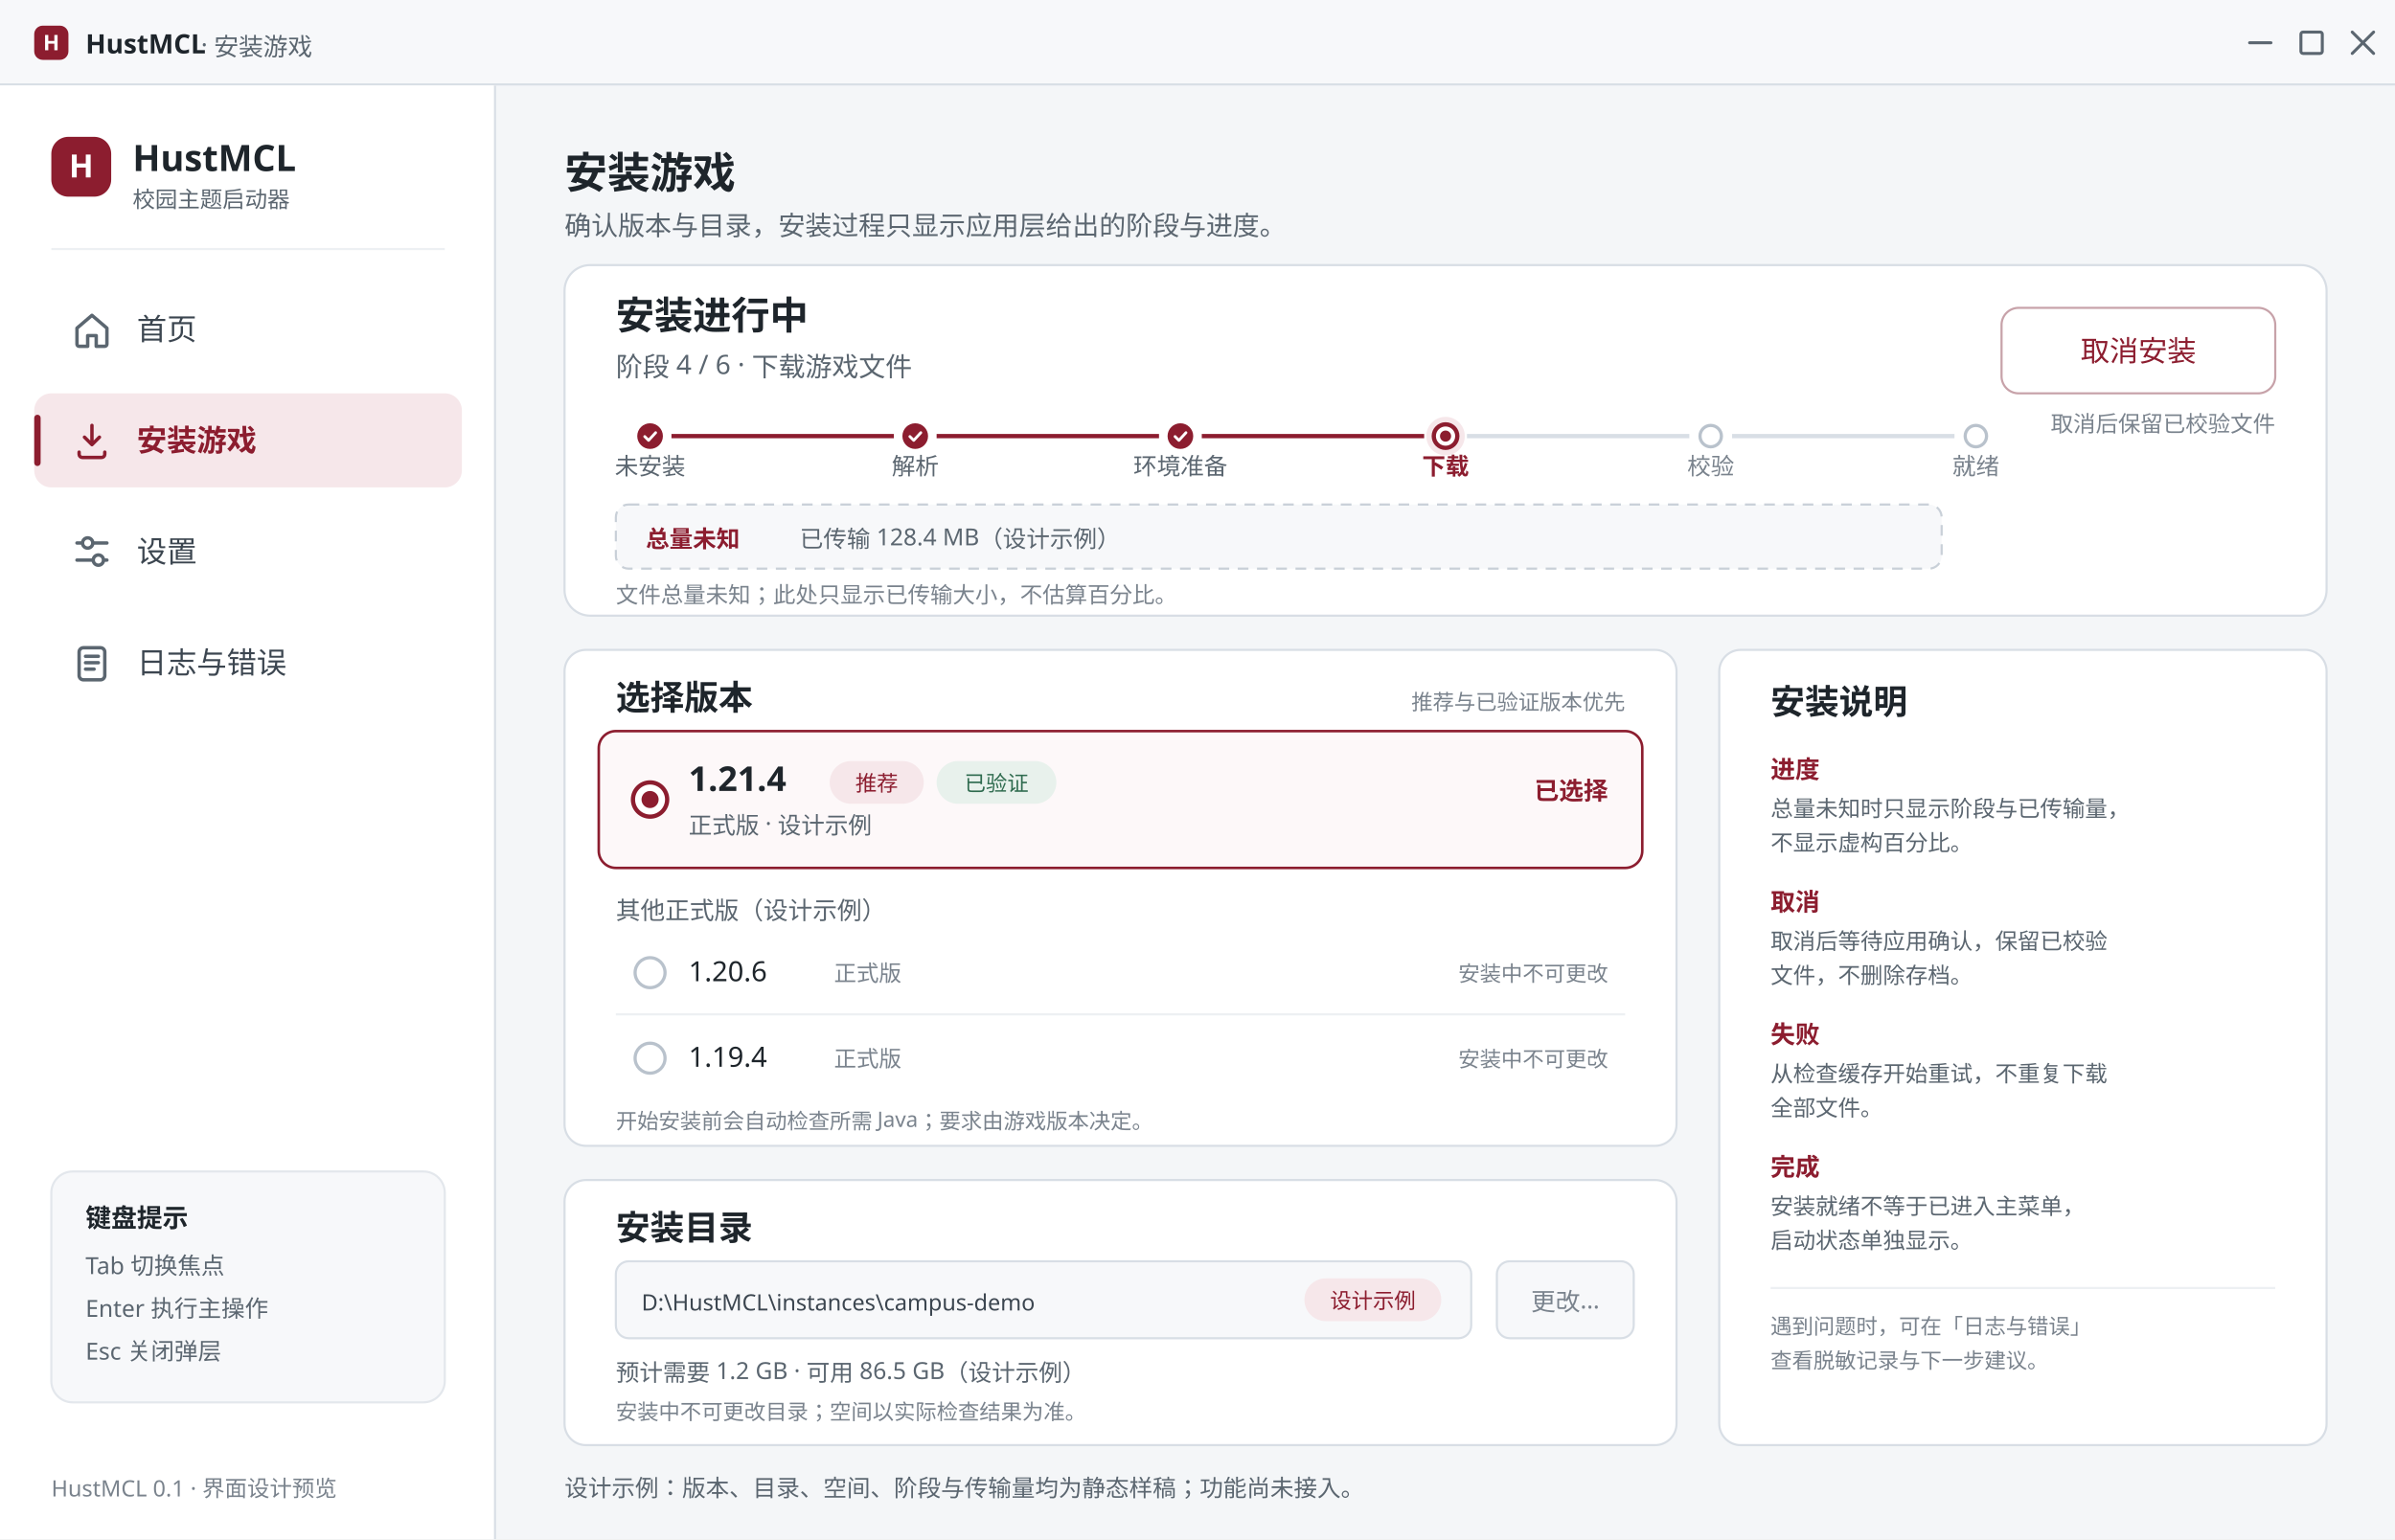
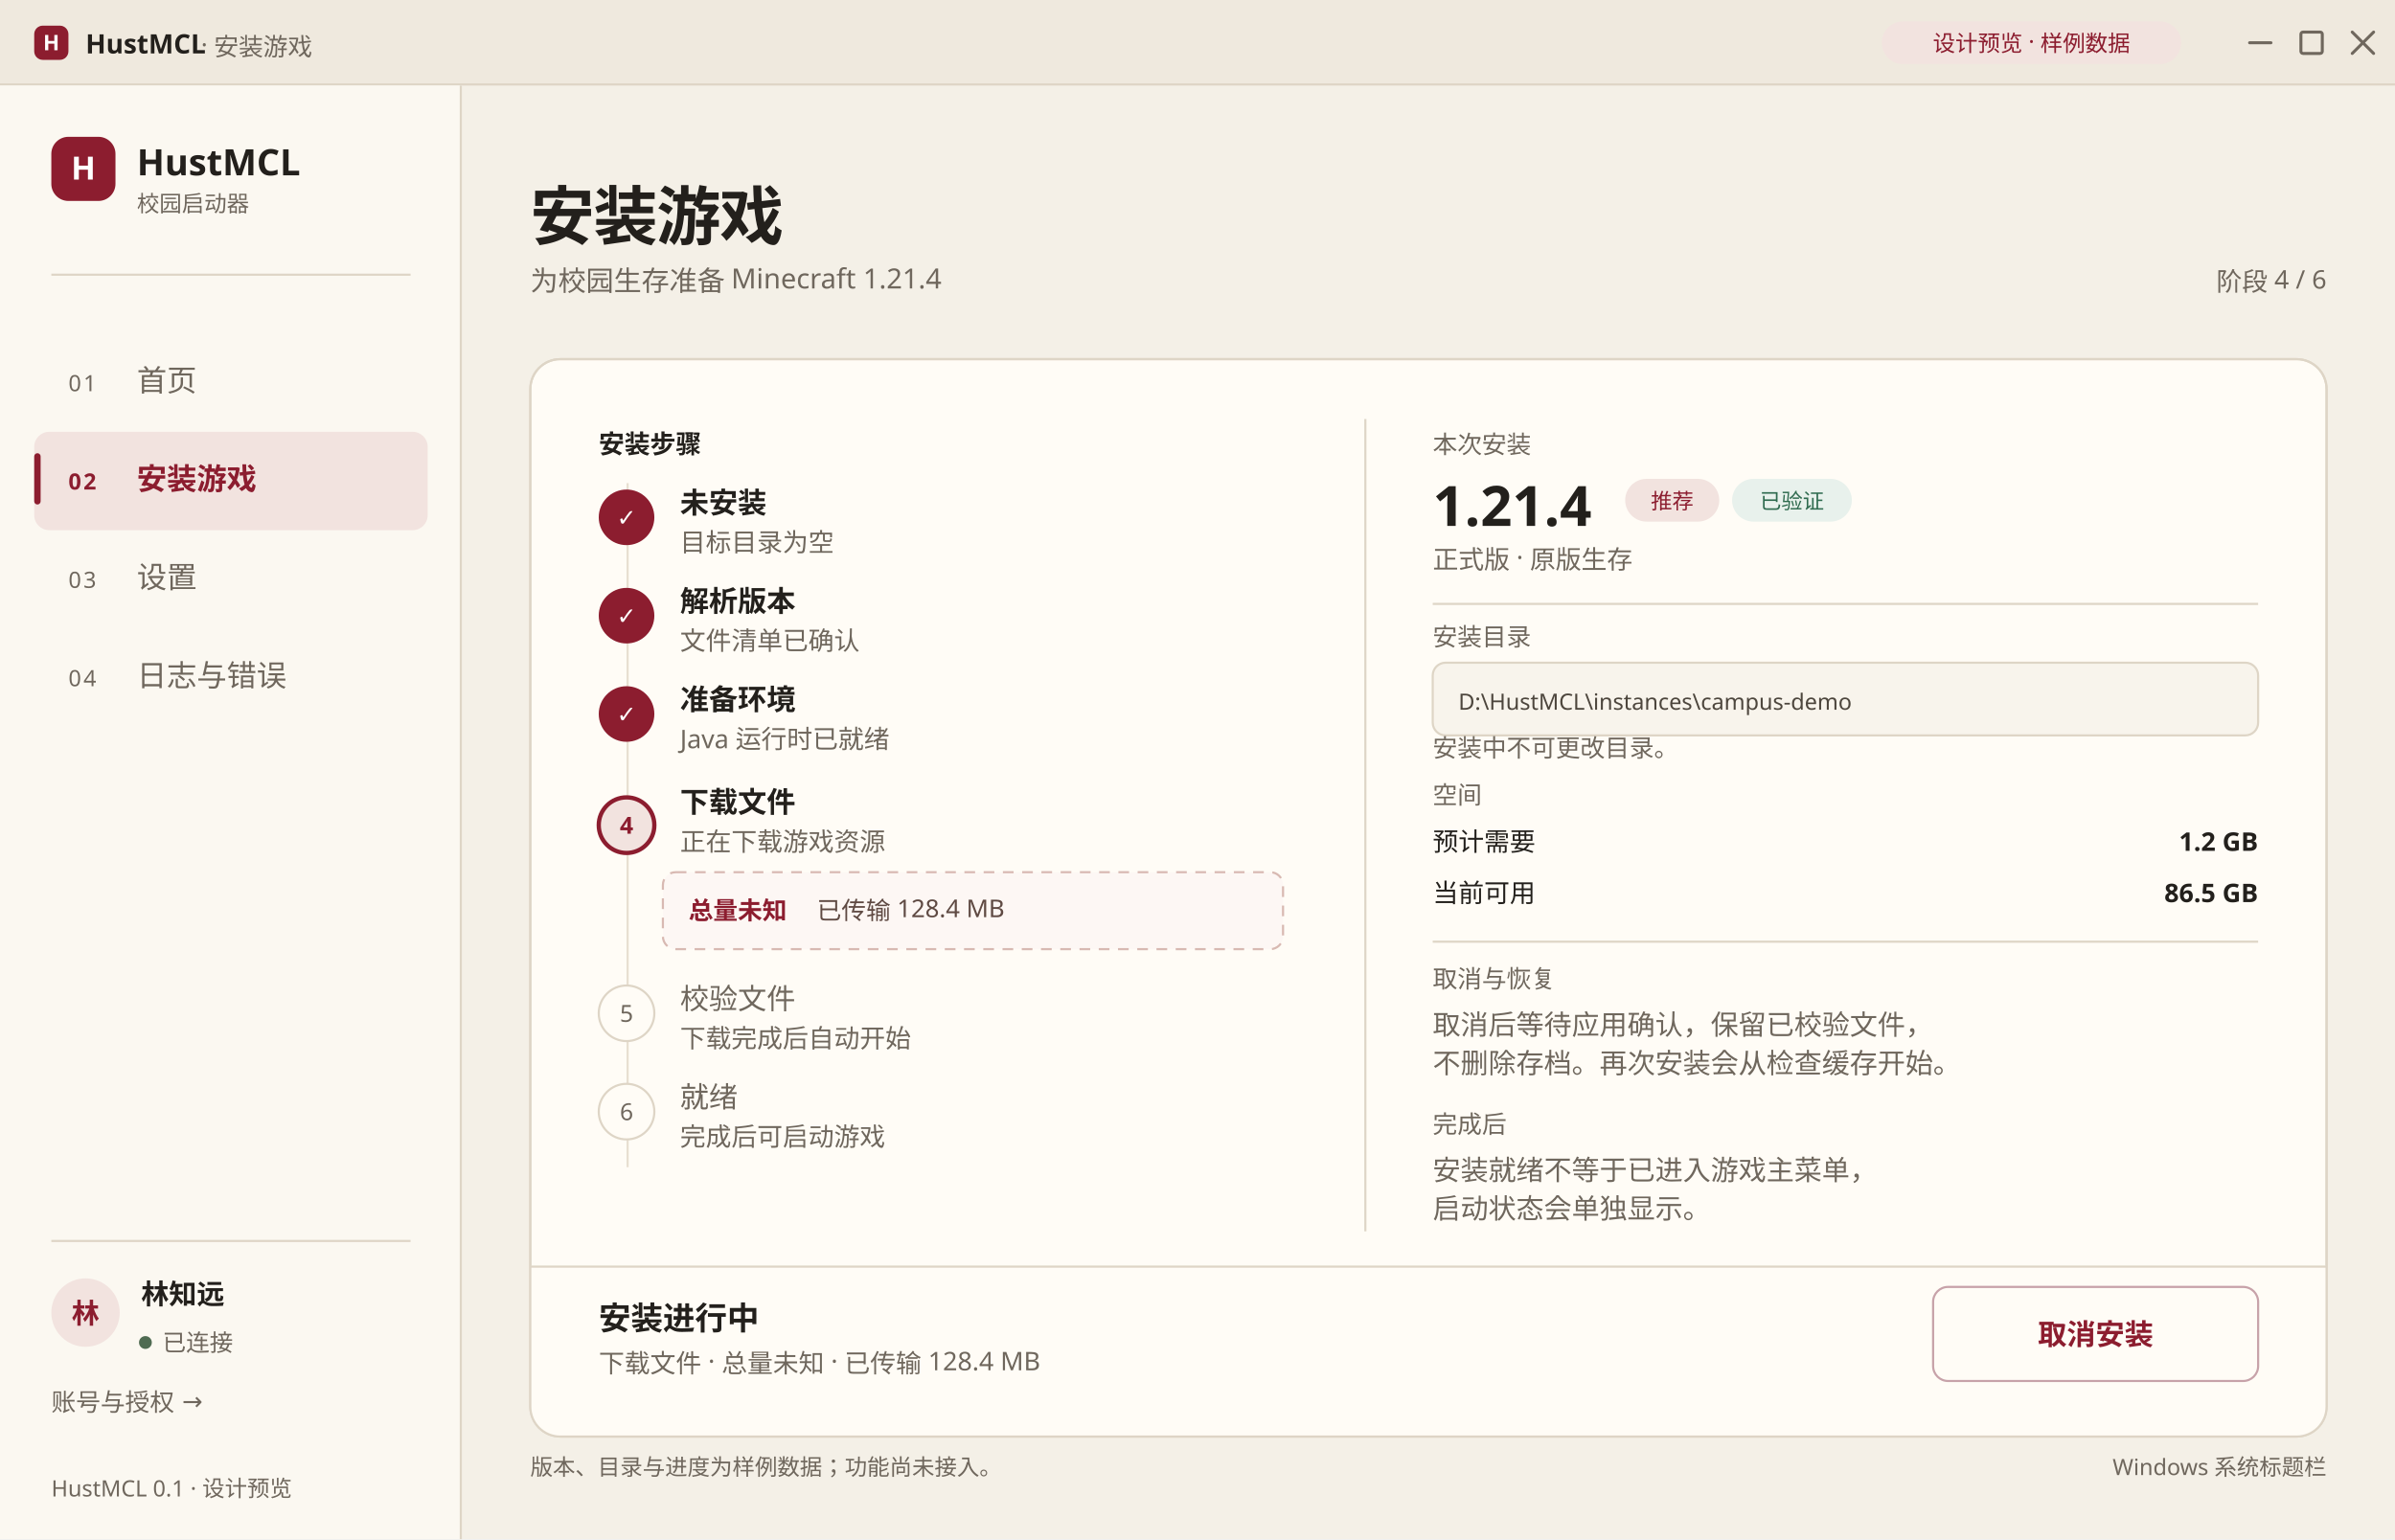
<svg xmlns="http://www.w3.org/2000/svg" width="1120" height="720" viewBox="0 0 1120 720" role="img" aria-labelledby="installTitle installDesc" font-family="'Microsoft YaHei UI','Microsoft YaHei','Segoe UI',sans-serif" text-rendering="geometricPrecision">
-   <rect x="0" y="0" width="1120" height="720" fill="#F4F6F8" />
+   <rect x="0" y="0" width="1120" height="720" fill="#F4F0E7" />
  <g id="titlebar">
-     <rect x="0" y="0" width="1120" height="40" fill="#F7F8FA" />
-     <rect x="0" y="39" width="1120" height="1" fill="#D8DEE5" />
+     <rect x="0" y="0" width="1120" height="40" fill="#EFE9DE" />
+     <rect x="0" y="39" width="1120" height="1" fill="#DED5C6" />
    <rect x="16" y="12" width="16" height="16" rx="4" fill="#8C1D2F" />
    <text x="24" y="23.5" text-anchor="middle" font-size="10" font-weight="700" fill="#FFFFFF">H</text>
-     <text x="40" y="25" font-size="12.5" font-weight="600" fill="#1E252B">HustMCL</text>
-     <text x="94" y="25" font-size="11.5" fill="#5B6670">· 安装游戏</text>
-     <g stroke="#5B6670" stroke-width="1.4" stroke-linecap="round">
+     <text x="40" y="25" font-size="12.5" font-weight="600" fill="#23201C">HustMCL</text>
+     <text x="94" y="25" font-size="11.5" fill="#6F675D">· 安装游戏</text>
+     <rect x="880" y="10" width="140" height="20" rx="10" fill="#F2E3DF" />
+     <text x="950" y="24" text-anchor="middle" font-size="10.5" fill="#8C1D2F">设计预览 · 样例数据</text>
+     <g stroke="#6F675D" stroke-width="1.4" stroke-linecap="round" fill="none">
      <line x1="1052" y1="20" x2="1062" y2="20" />
-       <rect x="1076" y="15" width="10" height="10" rx="1" fill="none" />
+       <rect x="1076" y="15" width="10" height="10" rx="1" />
      <line x1="1100" y1="15" x2="1110" y2="25" />
      <line x1="1110" y1="15" x2="1100" y2="25" />
    </g>
  </g>
  <g id="sidebar">
-     <rect x="0" y="40" width="232" height="680" fill="#FFFFFF" />
-     <rect x="231" y="40" width="1" height="680" fill="#D8DEE5" />
-     <rect x="24" y="64" width="28" height="28" rx="8" fill="#8C1D2F" />
-     <text x="38" y="83" text-anchor="middle" font-size="15" font-weight="700" fill="#FFFFFF">H</text>
-     <text x="62" y="80" font-size="17" font-weight="700" fill="#1E252B">HustMCL</text>
-     <text x="62" y="97" font-size="10.5" fill="#5B6670">校园主题启动器</text>
-     <rect x="24" y="116" width="184" height="1" fill="#EDF0F3" />
+     <rect x="0" y="40" width="216" height="680" fill="#FBF8F1" />
+     <rect x="215" y="40" width="1" height="680" fill="#DED5C6" />
+     <rect x="24" y="64" width="30" height="30" rx="8" fill="#8C1D2F" />
+     <text x="39" y="84" text-anchor="middle" font-size="15" font-weight="700" fill="#FFFFFF">H</text>
+     <text x="64" y="82" font-size="17" font-weight="700" fill="#23201C">HustMCL</text>
+     <text x="64" y="99" font-size="10.5" fill="#6F675D">校园启动器</text>
+     <rect x="24" y="128" width="168" height="1" fill="#DED5C6" />
    <g id="nav-home">
-       <g transform="translate(33 144)" fill="none" stroke="#5B6670" stroke-width="1.6" stroke-linecap="round" stroke-linejoin="round">
-         <path d="M3 9.5 10 3.5l7 6V17a1 1 0 0 1-1 1h-4v-5H8v5H4a1 1 0 0 1-1-1z" />
-       </g>
-       <text x="64" y="159" font-size="14" fill="#3C4650">首页</text>
+       <text x="32" y="183" font-size="10.5" fill="#6F675D" letter-spacing="1">01</text>
+       <text x="64" y="183" font-size="14" fill="#6F675D">首页</text>
    </g>
    <g id="nav-install">
-       <rect x="16" y="184" width="200" height="44" rx="8" fill="#F6E7EA" />
-       <rect x="16" y="194" width="3" height="24" rx="1.5" fill="#8C1D2F" />
-       <g transform="translate(33 196)" fill="none" stroke="#8C1D2F" stroke-width="1.6" stroke-linecap="round" stroke-linejoin="round">
-         <path d="M10 3v9m0 0 3.5-3.5M10 12 6.5 8.5M4 15.5v1A1.5 1.5 0 0 0 5.5 18h9a1.5 1.5 0 0 0 1.5-1.5v-1" />
-       </g>
-       <text x="64" y="211" font-size="14" font-weight="700" fill="#8C1D2F">安装游戏</text>
+       <rect x="16" y="202" width="184" height="46" rx="7" fill="#F2E3DF" />
+       <rect x="16" y="212" width="3" height="24" rx="1.5" fill="#8C1D2F" />
+       <text x="32" y="229" font-size="10.5" font-weight="600" fill="#8C1D2F" letter-spacing="1">02</text>
+       <text x="64" y="229" font-size="14" font-weight="700" fill="#8C1D2F">安装游戏</text>
    </g>
    <g id="nav-settings">
-       <g transform="translate(33 248)" fill="none" stroke="#5B6670" stroke-width="1.6" stroke-linecap="round">
-         <line x1="3" y1="6" x2="17" y2="6" />
-         <line x1="3" y1="14" x2="17" y2="14" />
-         <circle cx="8" cy="6" r="2.4" fill="#FFFFFF" />
-         <circle cx="13" cy="14" r="2.4" fill="#FFFFFF" />
-       </g>
-       <text x="64" y="263" font-size="14" fill="#3C4650">设置</text>
+       <text x="32" y="275" font-size="10.5" fill="#6F675D" letter-spacing="1">03</text>
+       <text x="64" y="275" font-size="14" fill="#6F675D">设置</text>
    </g>
    <g id="nav-logs">
-       <g transform="translate(33 300)" fill="none" stroke="#5B6670" stroke-width="1.6" stroke-linecap="round" stroke-linejoin="round">
-         <rect x="4" y="3" width="12" height="15" rx="2" />
-         <line x1="7" y1="7" x2="13" y2="7" />
-         <line x1="7" y1="10" x2="13" y2="10" />
-         <line x1="7" y1="13" x2="11" y2="13" />
-       </g>
-       <text x="64" y="315" font-size="14" fill="#3C4650">日志与错误</text>
+       <text x="32" y="321" font-size="10.5" fill="#6F675D" letter-spacing="1">04</text>
+       <text x="64" y="321" font-size="14" fill="#6F675D">日志与错误</text>
    </g>
-     <g id="keyboard-tip">
-       <rect x="24" y="548" width="184" height="108" rx="10" fill="#F7F8FA" stroke="#E3E7EC" />
-       <text x="40" y="574" font-size="12" font-weight="600" fill="#1E252B">键盘提示</text>
-       <text x="40" y="596" font-size="11" fill="#5B6670">Tab 切换焦点</text>
-       <text x="40" y="616" font-size="11" fill="#5B6670">Enter 执行主操作</text>
-       <text x="40" y="636" font-size="11" fill="#5B6670">Esc 关闭弹层</text>
+     <g id="account">
+       <rect x="24" y="580" width="168" height="1" fill="#DED5C6" />
+       <circle cx="40" cy="614" r="16" fill="#F2E3DF" />
+       <text x="40" y="619" text-anchor="middle" font-size="13" font-weight="700" fill="#8C1D2F">林</text>
+       <text x="66" y="610" font-size="13" font-weight="600" fill="#23201C">林知远</text>
+       <circle cx="68" cy="628" r="3" fill="#4F6B52" />
+       <text x="76" y="632" font-size="11" fill="#6F675D">已连接</text>
+       <text x="24" y="660" font-size="11.5" fill="#6F675D">账号与授权 →</text>
    </g>
-     <text x="24" y="700" font-size="10.5" fill="#7A838D">HustMCL 0.1 · 界面设计预览</text>
+     <text x="24" y="700" font-size="10.5" fill="#6F675D">HustMCL 0.1 · 设计预览</text>
  </g>
  <g id="page-header">
-     <text x="264" y="88" font-size="20" font-weight="600" fill="#1E252B">安装游戏</text>
-     <text x="264" y="110" font-size="12.5" fill="#5B6670">确认版本与目录，安装过程只显示应用层给出的阶段与进度。</text>
+     <text x="248" y="112" font-size="30" font-weight="600" fill="#23201C" letter-spacing="-0.5">安装游戏</text>
+     <text x="248" y="136" font-size="13" fill="#6F675D">为校园生存准备 Minecraft 1.21.4</text>
+     <text x="1088" y="136" text-anchor="end" font-size="12" fill="#6F675D">阶段 4 / 6</text>
  </g>
-   <g id="install-progress-card">
-     <rect x="264" y="124" width="824" height="164" rx="12" fill="#FFFFFF" stroke="#D8DEE5" />
-     <text x="288" y="154" font-size="18" font-weight="600" fill="#1E252B">安装进行中</text>
-     <text x="288" y="176" font-size="12.5" fill="#5B6670">阶段 4 / 6 · 下载游戏文件</text>
-     <rect x="936" y="144" width="128" height="40" rx="8" fill="#FFFFFF" stroke="#C7A2A9" />
-     <text x="1000" y="169" text-anchor="middle" font-size="13.5" fill="#8C1D2F">取消安装</text>
-     <text x="1064" y="202" text-anchor="end" font-size="10.5" fill="#7A838D">取消后保留已校验文件</text>
-     <g id="stage-rail">
-       <line x1="314" y1="204" x2="418" y2="204" stroke="#8C1D2F" stroke-width="2" />
-       <line x1="438" y1="204" x2="542" y2="204" stroke="#8C1D2F" stroke-width="2" />
-       <line x1="562" y1="204" x2="666" y2="204" stroke="#8C1D2F" stroke-width="2" />
-       <line x1="686" y1="204" x2="790" y2="204" stroke="#D8DEE5" stroke-width="2" />
-       <line x1="810" y1="204" x2="914" y2="204" stroke="#D8DEE5" stroke-width="2" />
-       <circle cx="304" cy="204" r="6" fill="#8C1D2F" />
-       <path d="M301.5 204.2 303.3 206 306.6 202.4" fill="none" stroke="#FFFFFF" stroke-width="1.3" stroke-linecap="round" stroke-linejoin="round" />
-       <circle cx="428" cy="204" r="6" fill="#8C1D2F" />
-       <path d="M425.5 204.2 427.3 206 430.6 202.4" fill="none" stroke="#FFFFFF" stroke-width="1.3" stroke-linecap="round" stroke-linejoin="round" />
-       <circle cx="552" cy="204" r="6" fill="#8C1D2F" />
-       <path d="M549.5 204.2 551.3 206 554.6 202.4" fill="none" stroke="#FFFFFF" stroke-width="1.3" stroke-linecap="round" stroke-linejoin="round" />
-       <circle cx="676" cy="204" r="9" fill="#F6E7EA" />
-       <circle cx="676" cy="204" r="5.5" fill="#FFFFFF" stroke="#8C1D2F" stroke-width="2" />
-       <circle cx="676" cy="204" r="2.6" fill="#8C1D2F" />
-       <circle cx="800" cy="204" r="5" fill="#FFFFFF" stroke="#B9C2CC" stroke-width="1.5" />
-       <circle cx="924" cy="204" r="5" fill="#FFFFFF" stroke="#B9C2CC" stroke-width="1.5" />
-       <text x="304" y="222" text-anchor="middle" font-size="11" fill="#5B6670">未安装</text>
-       <text x="428" y="222" text-anchor="middle" font-size="11" fill="#5B6670">解析</text>
-       <text x="552" y="222" text-anchor="middle" font-size="11" fill="#5B6670">环境准备</text>
-       <text x="676" y="222" text-anchor="middle" font-size="11" font-weight="600" fill="#8C1D2F">下载</text>
-       <text x="800" y="222" text-anchor="middle" font-size="11" fill="#7A838D">校验</text>
-       <text x="924" y="222" text-anchor="middle" font-size="11" fill="#7A838D">就绪</text>
+   <g id="desk">
+     <rect x="248" y="168" width="840" height="504" rx="14" fill="#FFFCF6" stroke="#DED5C6" />
+     <g id="steps">
+       <text x="280" y="212" font-size="12" font-weight="600" fill="#23201C">安装步骤</text>
+       <rect x="293" y="226" width="1" height="320" fill="#E8DFD1" />
+       <circle cx="293" cy="242" r="13" fill="#8C1D2F" />
+       <text x="293" y="246" text-anchor="middle" font-size="11" fill="#FFFFFF">✓</text>
+       <text x="318" y="240" font-size="13.5" font-weight="600" fill="#23201C">未安装</text>
+       <text x="318" y="258" font-size="12" fill="#6F675D">目标目录为空</text>
+       <circle cx="293" cy="288" r="13" fill="#8C1D2F" />
+       <text x="293" y="292" text-anchor="middle" font-size="11" fill="#FFFFFF">✓</text>
+       <text x="318" y="286" font-size="13.5" font-weight="600" fill="#23201C">解析版本</text>
+       <text x="318" y="304" font-size="12" fill="#6F675D">文件清单已确认</text>
+       <circle cx="293" cy="334" r="13" fill="#8C1D2F" />
+       <text x="293" y="338" text-anchor="middle" font-size="11" fill="#FFFFFF">✓</text>
+       <text x="318" y="332" font-size="13.5" font-weight="600" fill="#23201C">准备环境</text>
+       <text x="318" y="350" font-size="12" fill="#6F675D">Java 运行时已就绪</text>
+       <circle cx="293" cy="386" r="13" fill="#F2E3DF" stroke="#8C1D2F" stroke-width="2" />
+       <text x="293" y="390" text-anchor="middle" font-size="11" font-weight="700" fill="#8C1D2F">4</text>
+       <text x="318" y="380" font-size="13.5" font-weight="600" fill="#23201C">下载文件</text>
+       <text x="318" y="398" font-size="12" fill="#6F675D">正在下载游戏资源</text>
+       <rect x="310" y="408" width="290" height="36" rx="6" fill="#FDF7F4" stroke="#D8B9B2" stroke-dasharray="5 4" />
+       <text x="322" y="430" font-size="11.5" font-weight="600" fill="#8C1D2F">总量未知</text>
+       <text x="382" y="430" font-size="11.5" fill="#5F4A43">已传输 128.4 MB</text>
+       <circle cx="293" cy="474" r="13" fill="#FFFCF6" stroke="#DED5C6" />
+       <text x="293" y="478" text-anchor="middle" font-size="11" fill="#6F675D">5</text>
+       <text x="318" y="472" font-size="13.5" fill="#6F675D">校验文件</text>
+       <text x="318" y="490" font-size="12" fill="#6F675D">下载完成后自动开始</text>
+       <circle cx="293" cy="520" r="13" fill="#FFFCF6" stroke="#DED5C6" />
+       <text x="293" y="524" text-anchor="middle" font-size="11" fill="#6F675D">6</text>
+       <text x="318" y="518" font-size="13.5" fill="#6F675D">就绪</text>
+       <text x="318" y="536" font-size="12" fill="#6F675D">完成后可启动游戏</text>
    </g>
-     <rect x="288" y="236" width="620" height="30" rx="6" fill="#F7F8FA" stroke="#C9D0D8" stroke-dasharray="5 4" />
-     <text x="302" y="256" font-size="11" font-weight="600" fill="#8C1D2F">总量未知</text>
-     <text x="374" y="256" font-size="11" fill="#5B6670">已传输 128.4 MB（设计示例）</text>
-     <text x="288" y="282" font-size="10.5" fill="#7A838D">文件总量未知；此处只显示已传输大小，不估算百分比。</text>
-   </g>
-   <g id="version-card">
-     <rect x="264" y="304" width="520" height="232" rx="10" fill="#FFFFFF" stroke="#D8DEE5" />
-     <text x="288" y="332" font-size="16" font-weight="600" fill="#1E252B">选择版本</text>
-     <text x="760" y="332" text-anchor="end" font-size="10" fill="#7A838D">推荐与已验证版本优先</text>
-     <rect x="280" y="342" width="488" height="64" rx="8" fill="#FDF8F9" stroke="#8C1D2F" stroke-width="1.2" />
-     <circle cx="304" cy="374" r="8" fill="#FFFFFF" stroke="#8C1D2F" stroke-width="2" />
-     <circle cx="304" cy="374" r="4" fill="#8C1D2F" />
-     <text x="322" y="370" font-size="16" font-weight="600" fill="#1E252B">1.21.4</text>
-     <rect x="388" y="356" width="44" height="20" rx="10" fill="#F6E7EA" />
-     <text x="410" y="370" text-anchor="middle" font-size="10" fill="#8C1D2F">推荐</text>
-     <rect x="438" y="356" width="56" height="20" rx="10" fill="#E8F1EC" />
-     <text x="466" y="370" text-anchor="middle" font-size="10" fill="#2F6B4F">已验证</text>
-     <text x="322" y="390" font-size="11" fill="#5B6670">正式版 · 设计示例</text>
-     <text x="752" y="374" text-anchor="end" font-size="11.5" font-weight="600" fill="#8C1D2F">已选择</text>
-     <text x="288" y="430" font-size="11.5" fill="#5B6670">其他正式版（设计示例）</text>
-     <circle cx="304" cy="455" r="7" fill="#FFFFFF" stroke="#B9C2CC" stroke-width="1.5" />
-     <text x="322" y="459" font-size="13" fill="#1E252B">1.20.6</text>
-     <text x="390" y="459" font-size="10.5" fill="#7A838D">正式版</text>
-     <text x="752" y="459" text-anchor="end" font-size="10" fill="#7A838D">安装中不可更改</text>
-     <rect x="288" y="474" width="472" height="1" fill="#EDF0F3" />
-     <circle cx="304" cy="495" r="7" fill="#FFFFFF" stroke="#B9C2CC" stroke-width="1.5" />
-     <text x="322" y="499" font-size="13" fill="#1E252B">1.19.4</text>
-     <text x="390" y="499" font-size="10.5" fill="#7A838D">正式版</text>
-     <text x="752" y="499" text-anchor="end" font-size="10" fill="#7A838D">安装中不可更改</text>
-     <text x="288" y="528" font-size="10" fill="#7A838D">开始安装前会自动检查所需 Java；要求由游戏版本决定。</text>
-   </g>
-   <g id="directory-card">
-     <rect x="264" y="552" width="520" height="124" rx="10" fill="#FFFFFF" stroke="#D8DEE5" />
-     <text x="288" y="580" font-size="16" font-weight="600" fill="#1E252B">安装目录</text>
-     <rect x="288" y="590" width="400" height="36" rx="6" fill="#F7F8FA" stroke="#D8DEE5" />
-     <text x="300" y="613" font-size="10.5" fill="#3C4650">D:\HustMCL\instances\campus-demo</text>
-     <rect x="610" y="598" width="64" height="20" rx="10" fill="#F6E7EA" />
-     <text x="642" y="612" text-anchor="middle" font-size="10" fill="#8C1D2F">设计示例</text>
-     <rect x="700" y="590" width="64" height="36" rx="6" fill="#F7F8FA" stroke="#D8DEE5" />
-     <text x="732" y="613" text-anchor="middle" font-size="11.5" fill="#7A838D">更改…</text>
-     <text x="288" y="646" font-size="11" fill="#5B6670">预计需要 1.2 GB · 可用 86.5 GB（设计示例）</text>
-     <text x="288" y="664" font-size="10" fill="#7A838D">安装中不可更改目录；空间以实际检查结果为准。</text>
-   </g>
-   <g id="install-notes-card">
-     <rect x="804" y="304" width="284" height="372" rx="10" fill="#FFFFFF" stroke="#D8DEE5" />
-     <text x="828" y="334" font-size="16" font-weight="600" fill="#1E252B">安装说明</text>
-     <text x="828" y="364" font-size="11.5" font-weight="600" fill="#8C1D2F">进度</text>
-     <text x="828" y="382" font-size="10.5" fill="#5B6670">总量未知时只显示阶段与已传输量，</text>
-     <text x="828" y="398" font-size="10.5" fill="#5B6670">不显示虚构百分比。</text>
-     <text x="828" y="426" font-size="11.5" font-weight="600" fill="#8C1D2F">取消</text>
-     <text x="828" y="444" font-size="10.5" fill="#5B6670">取消后等待应用确认，保留已校验</text>
-     <text x="828" y="460" font-size="10.5" fill="#5B6670">文件，不删除存档。</text>
-     <text x="828" y="488" font-size="11.5" font-weight="600" fill="#8C1D2F">失败</text>
-     <text x="828" y="506" font-size="10.5" fill="#5B6670">从检查缓存开始重试，不重复下载</text>
-     <text x="828" y="522" font-size="10.5" fill="#5B6670">全部文件。</text>
-     <text x="828" y="550" font-size="11.5" font-weight="600" fill="#8C1D2F">完成</text>
-     <text x="828" y="568" font-size="10.5" fill="#5B6670">安装就绪不等于已进入主菜单，</text>
-     <text x="828" y="584" font-size="10.5" fill="#5B6670">启动状态单独显示。</text>
-     <rect x="828" y="602" width="236" height="1" fill="#EDF0F3" />
-     <text x="828" y="624" font-size="10" fill="#7A838D">遇到问题时，可在「日志与错误」</text>
-     <text x="828" y="640" font-size="10" fill="#7A838D">查看脱敏记录与下一步建议。</text>
+     <rect x="638" y="196" width="1" height="380" fill="#DED5C6" />
+     <g id="details">
+       <text x="670" y="212" font-size="11.5" fill="#6F675D">本次安装</text>
+       <text x="670" y="246" font-size="26" font-weight="600" fill="#23201C">1.21.4</text>
+       <rect x="760" y="224" width="44" height="20" rx="10" fill="#F2E3DF" />
+       <text x="782" y="238" text-anchor="middle" font-size="10" fill="#8C1D2F">推荐</text>
+       <rect x="810" y="224" width="56" height="20" rx="10" fill="#E8F1EC" />
+       <text x="838" y="238" text-anchor="middle" font-size="10" fill="#2F6B4F">已验证</text>
+       <text x="670" y="266" font-size="12" fill="#6F675D">正式版 · 原版生存</text>
+       <rect x="670" y="282" width="386" height="1" fill="#DED5C6" />
+       <text x="670" y="302" font-size="11.5" fill="#6F675D">安装目录</text>
+       <rect x="670" y="310" width="386" height="34" rx="6" fill="#F8F4EC" stroke="#DED5C6" />
+       <text x="682" y="332" font-size="10.5" fill="#4D463D">D:\HustMCL\instances\campus-demo</text>
+       <text x="670" y="354" font-size="11.5" fill="#6F675D">安装中不可更改目录。</text>
+       <text x="670" y="376" font-size="11.5" fill="#6F675D">空间</text>
+       <text x="670" y="398" font-size="12" fill="#23201C">预计需要</text>
+       <text x="1056" y="398" text-anchor="end" font-size="12" font-weight="600" fill="#23201C">1.2 GB</text>
+       <text x="670" y="422" font-size="12" fill="#23201C">当前可用</text>
+       <text x="1056" y="422" text-anchor="end" font-size="12" font-weight="600" fill="#23201C">86.5 GB</text>
+       <rect x="670" y="440" width="386" height="1" fill="#DED5C6" />
+       <text x="670" y="462" font-size="11.5" fill="#6F675D">取消与恢复</text>
+       <text x="670" y="484" font-size="13" fill="#6F675D">取消后等待应用确认，保留已校验文件，</text>
+       <text x="670" y="502" font-size="13" fill="#6F675D">不删除存档。再次安装会从检查缓存开始。</text>
+       <text x="670" y="530" font-size="11.5" fill="#6F675D">完成后</text>
+       <text x="670" y="552" font-size="13" fill="#6F675D">安装就绪不等于已进入游戏主菜单，</text>
+       <text x="670" y="570" font-size="13" fill="#6F675D">启动状态会单独显示。</text>
+     </g>
+     <g id="action-strip">
+       <path d="M248 592H1088V658A14 14 0 0 1 1074 672H262A14 14 0 0 1 248 658Z" fill="#FFFCF6" />
+       <rect x="248" y="592" width="840" height="1" fill="#DED5C6" />
+       <text x="280" y="622" font-size="15" font-weight="600" fill="#23201C">安装进行中</text>
+       <text x="280" y="642" font-size="12" fill="#6F675D">下载文件 · 总量未知 · 已传输 128.4 MB</text>
+       <rect x="904" y="602" width="152" height="44" rx="7" fill="#FFFCF6" stroke="#C7A2A9" />
+       <text x="980" y="629" text-anchor="middle" font-size="13.5" font-weight="600" fill="#8C1D2F">取消安装</text>
+     </g>
+     <rect x="248" y="168" width="840" height="504" rx="14" fill="none" stroke="#DED5C6" />
  </g>
  <g id="footer-note">
-     <text x="264" y="700" font-size="11" fill="#5B6670">设计示例：版本、目录、空间、阶段与传输量均为静态样稿；功能尚未接入。</text>
+     <text x="248" y="690" font-size="10.5" fill="#6F675D">版本、目录与进度为样例数据；功能尚未接入。</text>
+     <text x="1088" y="690" text-anchor="end" font-size="10.5" fill="#6F675D">Windows 系统标题栏</text>
  </g>
</svg>
